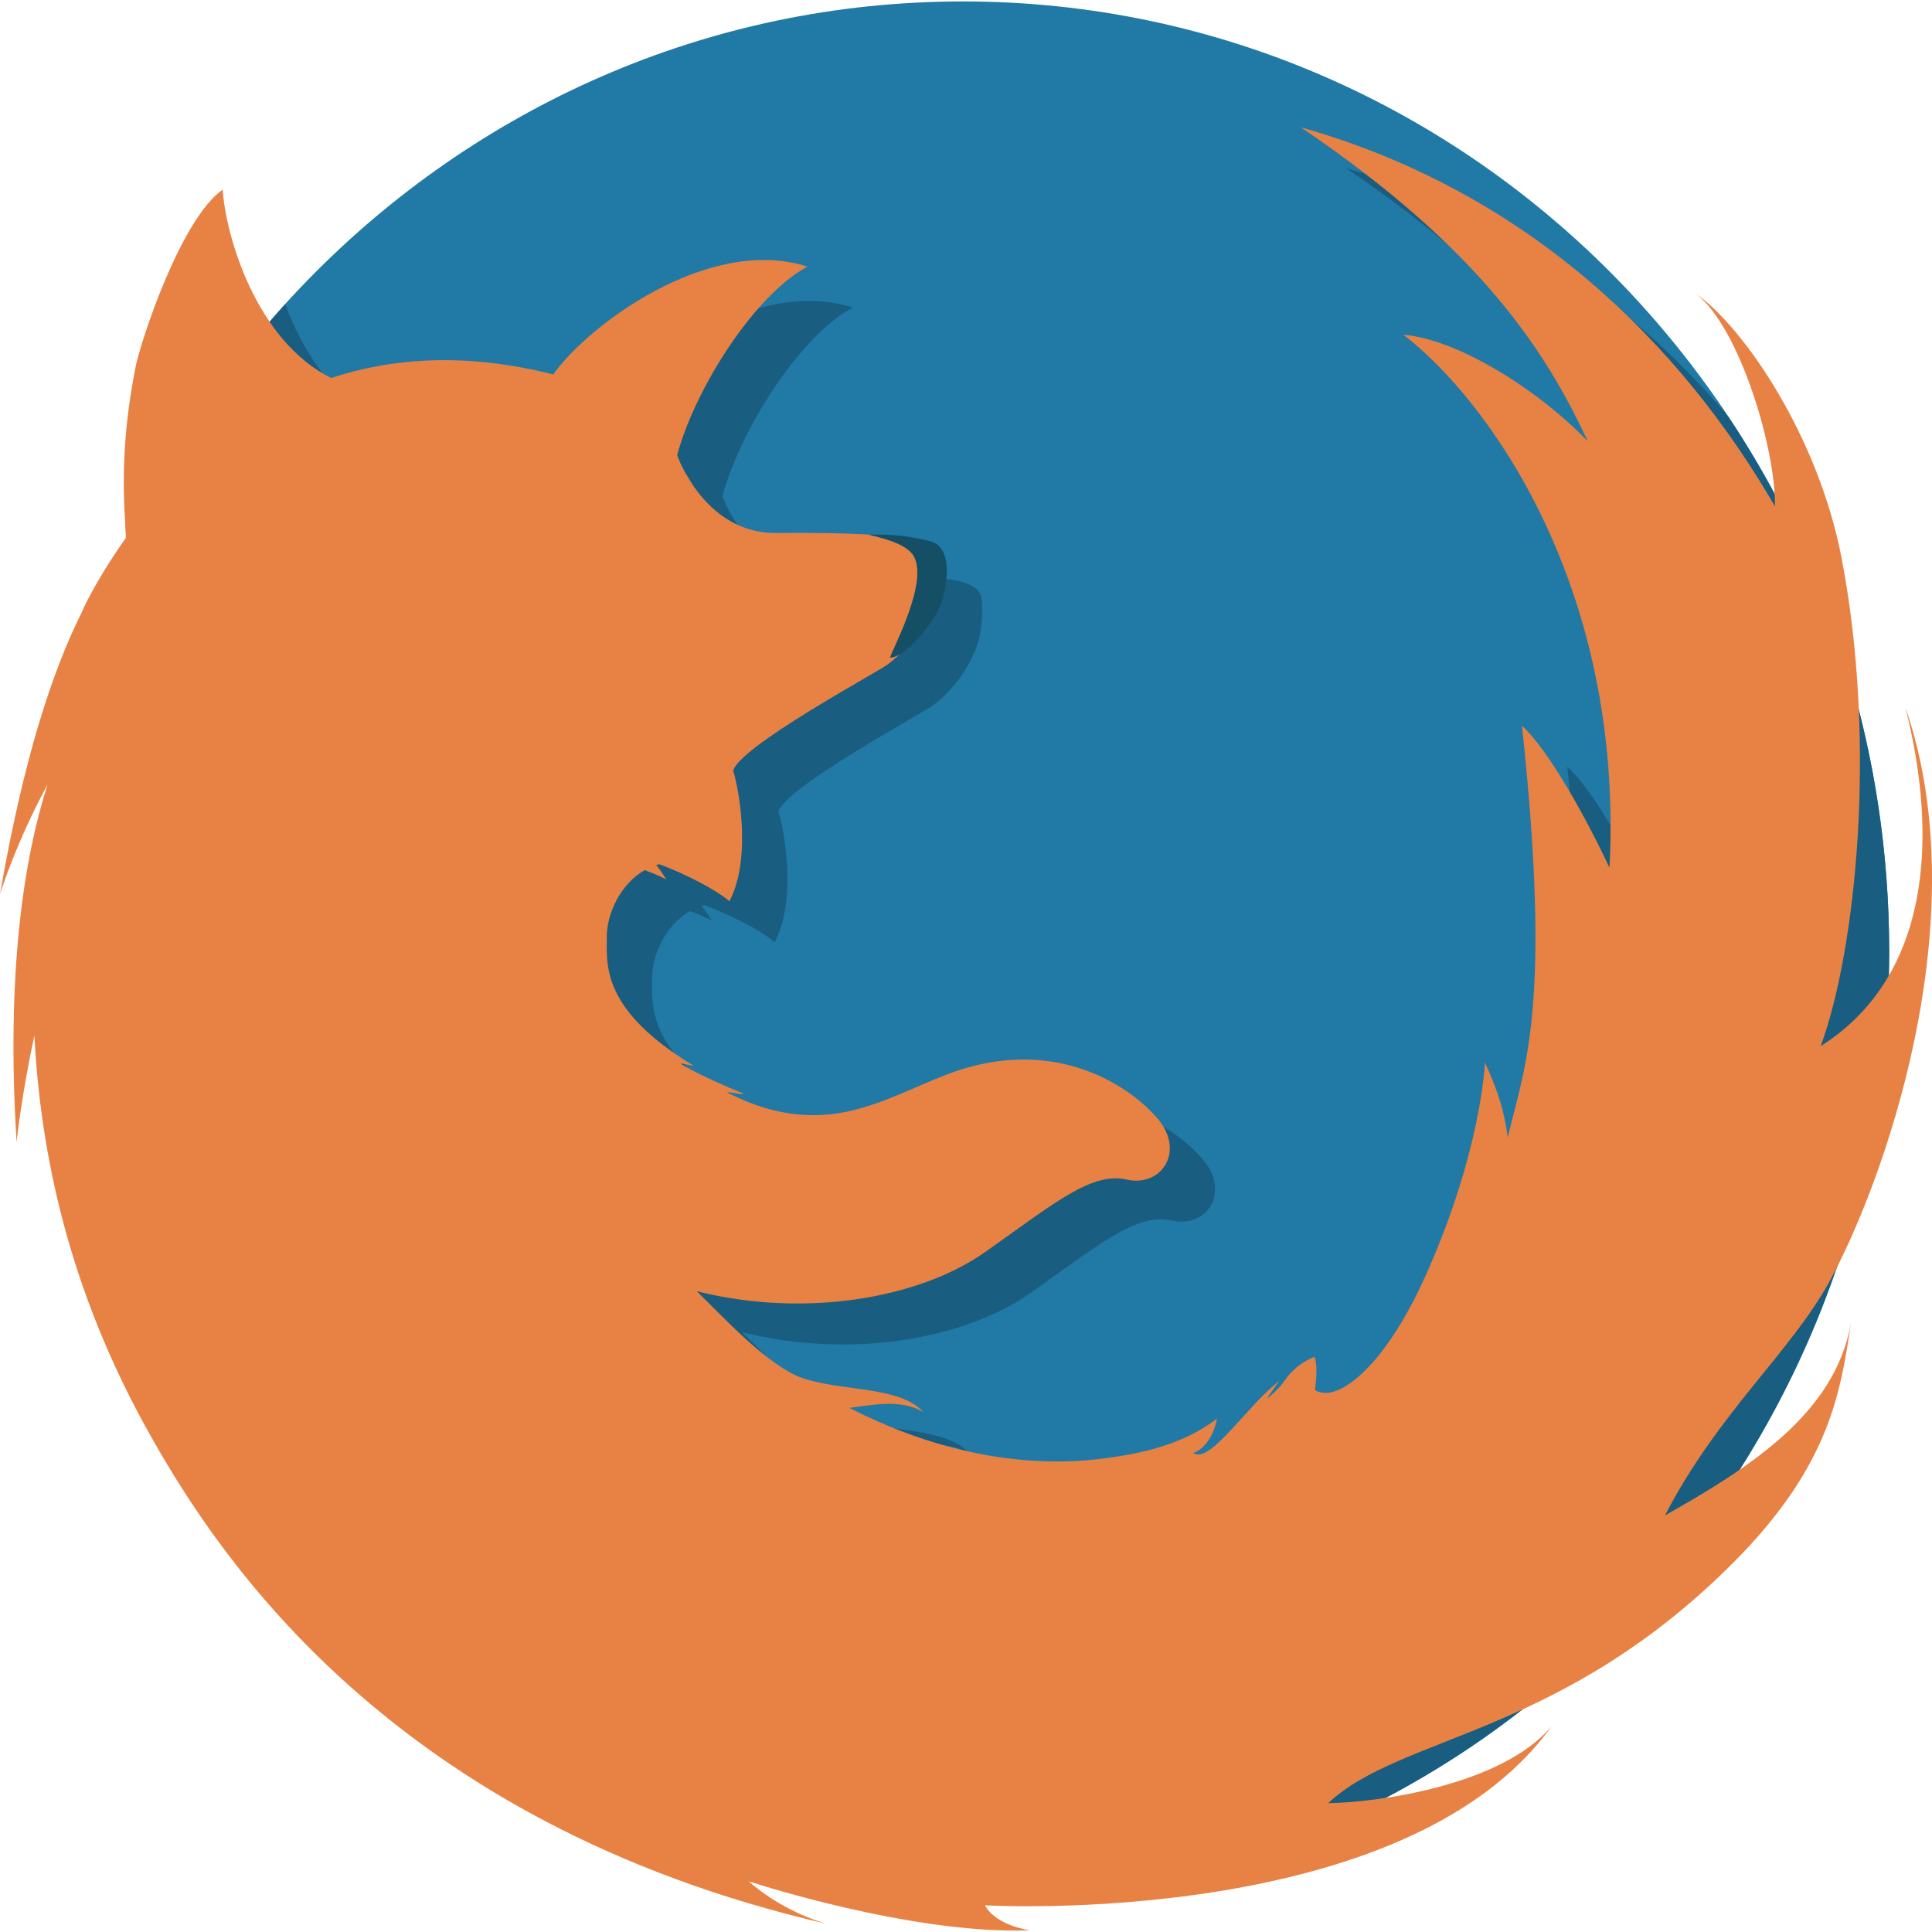
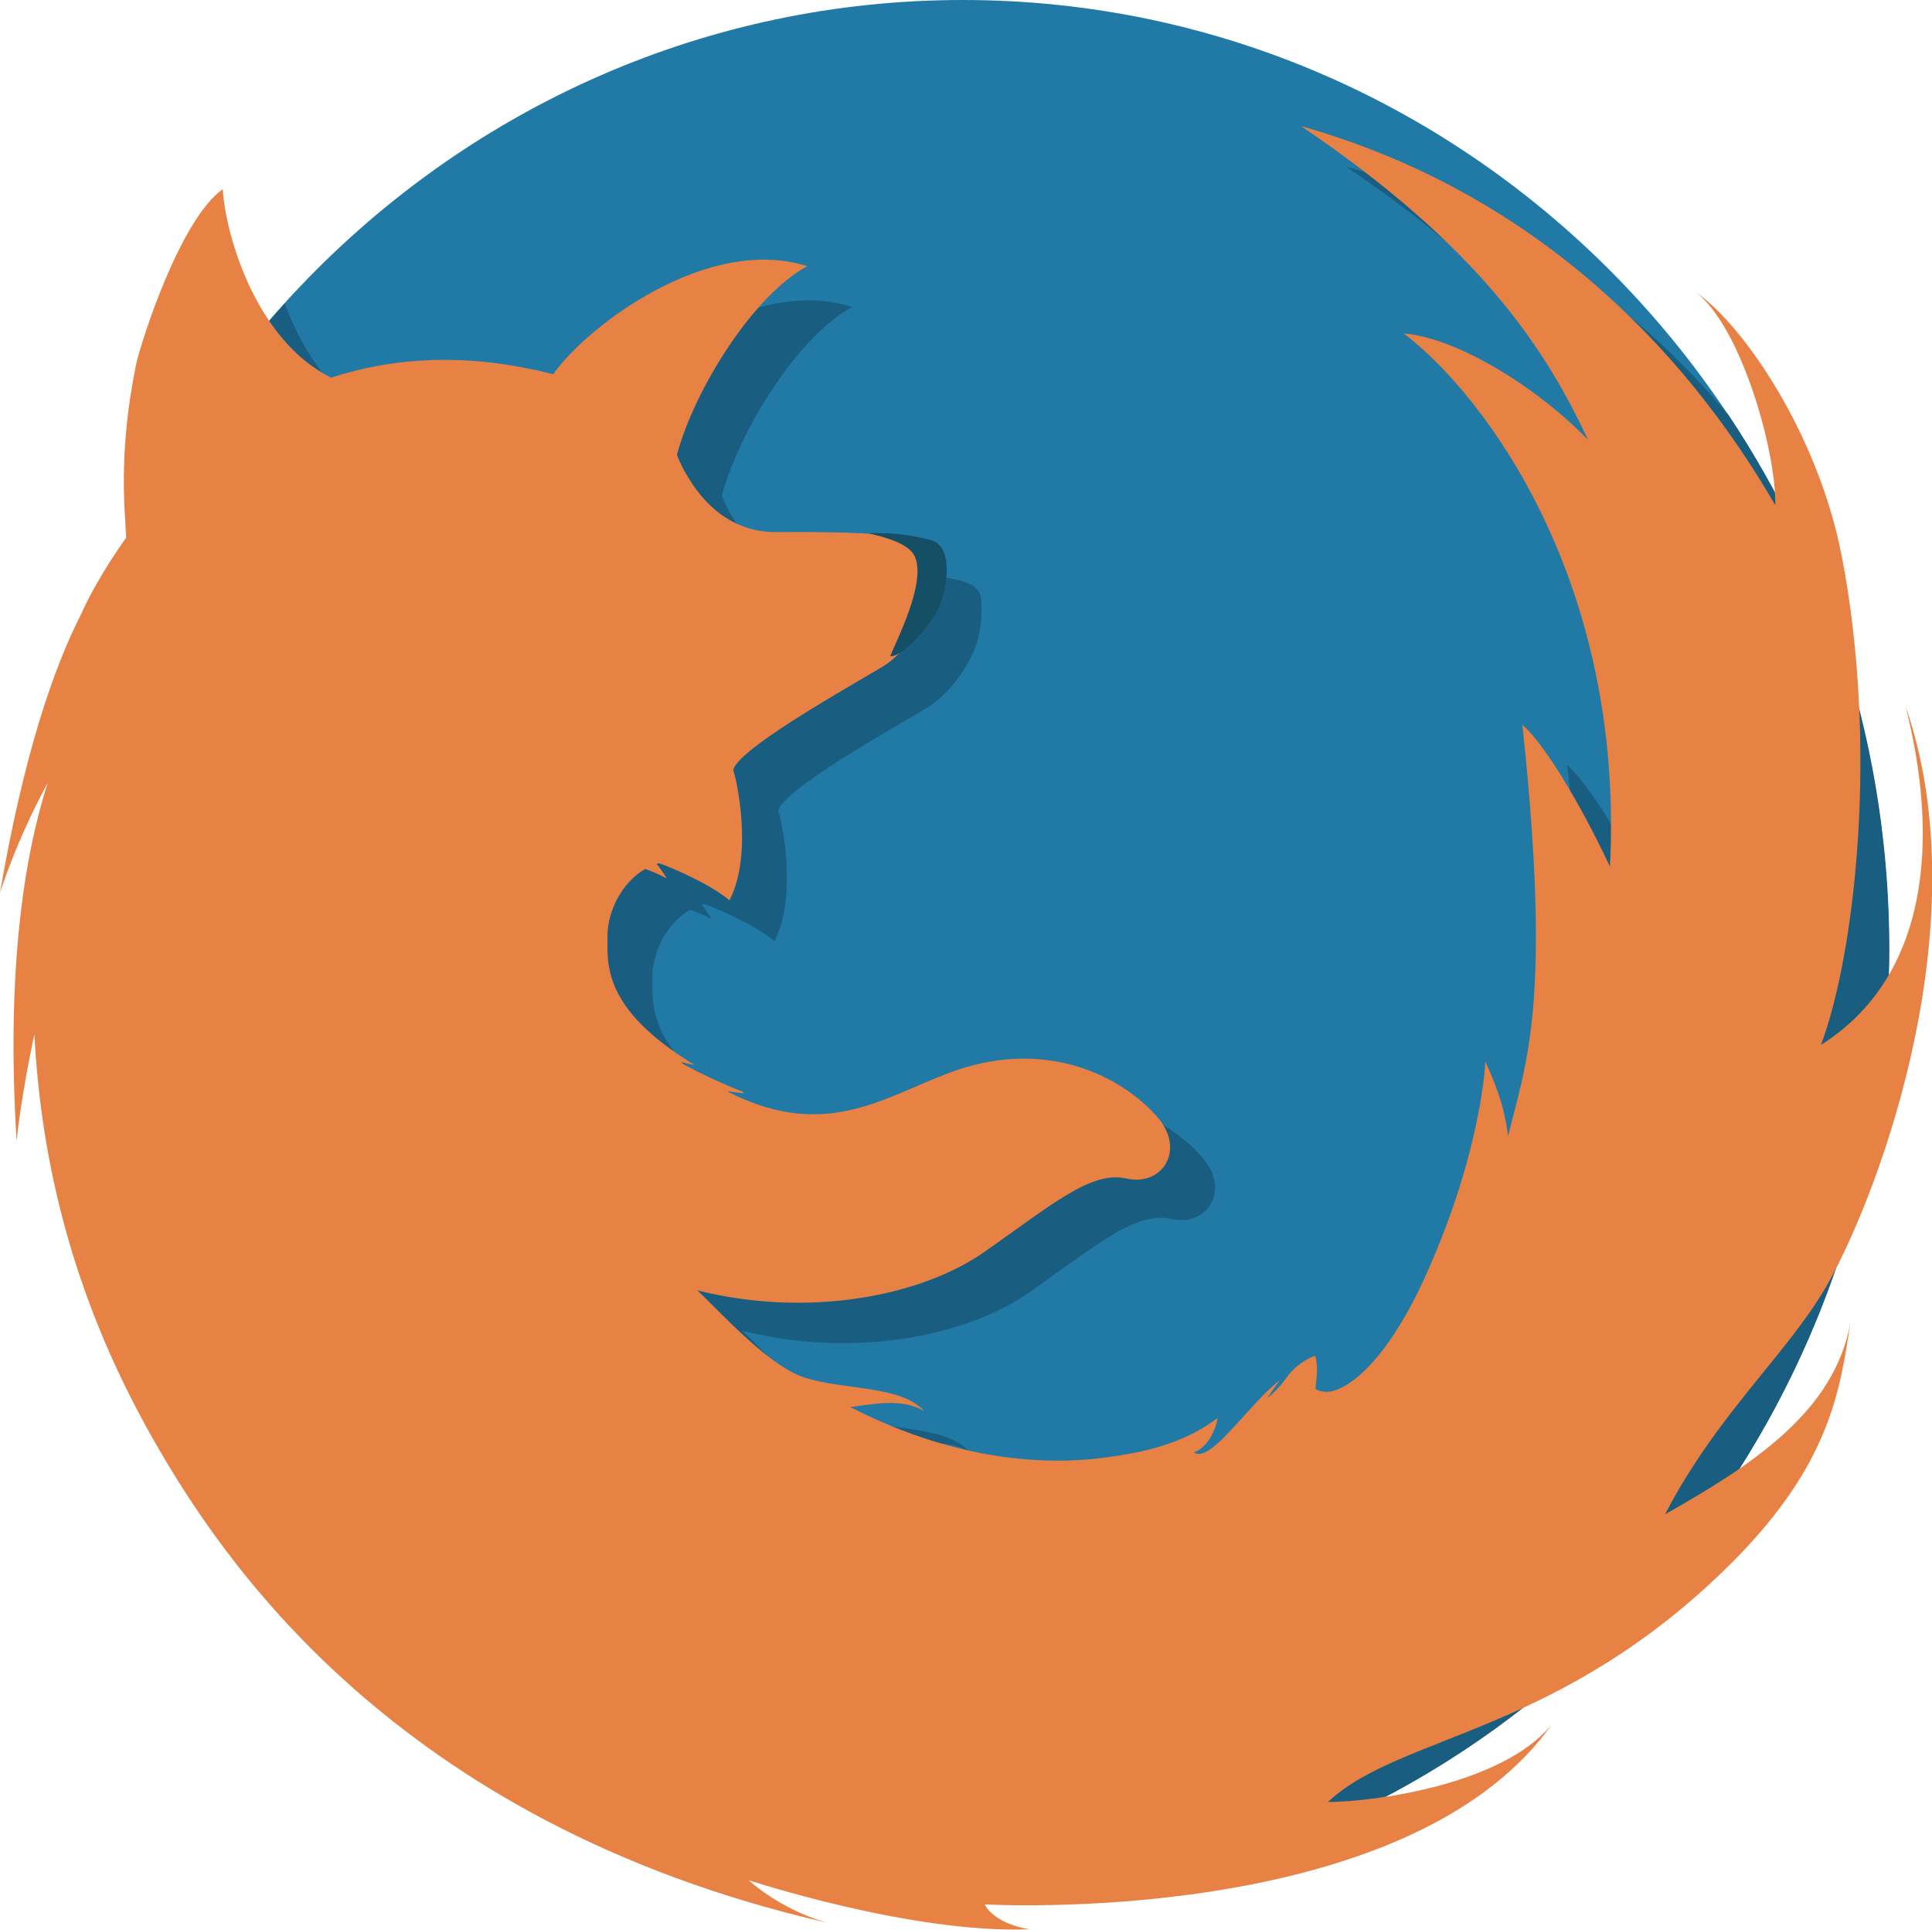
- <svg xmlns="http://www.w3.org/2000/svg" version="1.1" id="Layer_1" x="0px" y="0px" viewBox="0 0 511.719 511.719" style="enable-background:new 0 0 511.719 511.719;" xml:space="preserve">
-   <path style="fill:#2179A6;" d="M255.044,503.909c135.492,0,245.332-112.728,245.332-251.768  c0-139.028-109.844-251.76-245.332-251.76c-135.508,0-245.352,112.732-245.352,251.76  C9.688,391.181,119.548,503.909,255.044,503.909z" />
-   <path style="fill:#195D80;" d="M498.216,285.105c-1.28,0.976-2.58,1.944-3.984,2.836c2.172-5.876,4.14-13.444,5.772-22.156  c0.236-4.52,0.376-9.068,0.376-13.652c0-52.572-15.732-101.364-42.584-141.744c-24.308-28.752-57.408-53.424-101.264-65.828  c47.196,31.912,64.828,59.024,75.984,83.148c-12.624-13.236-34.228-27.044-48.812-28.192c21.876,16.684,58.484,66.18,54.588,141.168  c-5.612-12.08-15.88-30.988-23.172-37.604c7.852,73.648,0.976,89.46-3.792,109.024c-1.048-8.992-4.204-15.744-6.024-19.848  c0,0-0.84,23.016-15.42,55.808c-11.048,24.836-22.448,32.508-27.492,31.64c-1.376-0.092-2.108-0.696-2.096-0.752  c0.36-3.216,0.684-6.584-0.148-8.732c0,0-4.66,1.648-7.668,5.984c-1.212,1.748-2.78,3.452-4.84,5.056  c-0.352,0.28,3.328-4.836,3.052-4.6c-1.812,1.516-3.752,3.28-5.708,5.36c-7.152,7.612-13.596,16.056-16.956,13.664  c3.128-0.976,5.624-5.06,6.3-9.06c-2.808,2.012-9.94,7.48-25.94,9.916c-6.544,1-34.38,6.188-71.4-12.796  c5.4-0.632,13.476-2.584,19.632,1.148c-6.156-6.892-21.032-5.46-31.696-8.916c-9.292-3.016-21.42-16.388-28.388-23.14  c28.492,7.156,58.748,1.992,76.24-10.272c17.676-12.4,28.148-21.452,37.544-19.308c9.38,2.144,15.632-7.508,8.324-16.088  c-7.28-8.584-24.944-20.124-48.98-13.944c-18.4,4.728-34.084,19.876-59.928,9.344c-1.564-0.632-3.176-1.368-4.832-2.204  c-1.652-0.844,5.404,1,3.664-0.048c-4.968-1.88-14-6.124-16.24-7.736c-0.364-0.28,3.74,0.764,3.312,0.492  c-24.532-14.884-22.924-26.788-22.924-34.16c0-5.896,3.492-13.868,10.044-17.604c3.536,1.292,5.732,2.476,5.732,2.476  s-1.632-2.576-2.668-3.824c0.24-0.088,0.488-0.156,0.736-0.228c2.888,1.004,13.16,5.316,18.644,9.804  c6.516-12.488,1.644-33.168,0.976-34.448c0-0.024,0.016-0.028,0.016-0.06c1.38-6.348,38.272-26.176,41.032-28.268  c3.82-2.9,7.712-7.372,10.148-12.52c1.768-3.288,3.04-7.968,2.696-14.712c-0.252-4.868-3.072-7.844-42.416-7.504  c-10.752,0.084-17.752-6.332-21.984-12.448c-0.852-1.332-1.616-2.596-2.296-3.74c-0.928-1.7-1.556-3.212-2.032-4.432  c4.7-17.492,20.368-42.356,34.52-49.936c-26.144-8.424-58.144,15.576-67.24,28.46c-0.028,0.044-0.064,0.08-0.088,0.116  c-22.996-5.86-42.512-4.44-58.832,0.924c-12.116-6.016-19.804-18.668-24.16-30.376c-11.108,12.236-21.064,25.584-29.64,39.904  c-0.992,8.112-1.52,17.692-0.752,28.752c-0.012,1.428,0.208,2.812,0.164,4.092c-6.188,8.74-10.224,16.26-11.796,19.968  c-7.548,15.096-15.28,38.308-21.52,74.36c0,0,4.192-13.588,12.572-28.976c-6,18.824-10.708,47.84-8.38,90.908  c0.14,0.612,0.272,1.24,0.416,1.848c0.488-4.148,1.84-13.936,4.492-26.32c1.6,30.064,8.56,67.024,31.396,107.1  c2.128,3.744,4.692,8.092,7.748,12.892c44.844,60.032,115.404,98.78,194.804,98.78C379.636,503.909,482.468,408.557,498.216,285.105  z" />
-   <path style="fill:#E78244;" d="M440.992,401.377c14.088-27.196,33.208-43.12,43.56-61.928c13.736-25.02,39.688-95.364,20.12-152.1  c8.968,35.524,6.168,71.616-22.44,89.744c9.252-25.028,15.052-79.94,5.516-129.412c-6.204-32.148-25.82-60.952-38.608-69.932  c11.772,9.056,21.244,41.488,20.98,56.372c-24.632-42.544-64.828-83.22-125.588-100.404c47.196,31.912,64.828,59.024,75.984,83.148  c-12.616-13.236-34.224-27.044-48.812-28.192c21.876,16.684,58.492,66.18,54.592,141.168c-5.608-12.08-15.884-30.988-23.172-37.604  c7.852,73.652,0.976,89.464-3.792,109.024c-1.048-8.992-4.204-15.744-6.024-19.848c0,0-0.84,23.016-15.424,55.808  c-11.044,24.836-22.444,32.508-27.492,31.64c-1.368-0.092-2.104-0.696-2.092-0.752c0.36-3.216,0.684-6.584-0.148-8.732  c0,0-4.66,1.648-7.668,5.984c-1.212,1.748-2.776,3.452-4.84,5.056c-0.352,0.28,3.328-4.836,3.056-4.6  c-1.82,1.516-3.752,3.28-5.712,5.36c-7.152,7.612-13.6,16.056-16.952,13.664c3.124-0.976,5.62-5.06,6.296-9.06  c-2.812,2.012-9.944,7.48-25.936,9.916c-6.548,1-34.384,6.188-71.404-12.796c5.4-0.632,13.476-2.584,19.632,1.148  c-6.156-6.892-21.032-5.46-31.696-8.916c-9.292-3.016-21.42-16.388-28.388-23.14c28.492,7.156,58.748,1.992,76.24-10.272  c17.676-12.4,28.152-21.452,37.544-19.308c9.376,2.144,15.632-7.512,8.324-16.088c-7.276-8.584-24.94-20.124-48.98-13.944  c-18.4,4.728-34.084,19.876-59.928,9.344c-1.564-0.632-3.176-1.368-4.832-2.204c-1.652-0.844,5.404,1,3.664-0.052  c-4.968-1.876-14-6.12-16.24-7.732c-0.364-0.28,3.74,0.764,3.312,0.492c-24.532-14.884-22.924-26.788-22.924-34.164  c0-5.896,3.492-13.868,10.044-17.604c3.536,1.292,5.732,2.476,5.732,2.476s-1.632-2.576-2.668-3.824  c0.24-0.088,0.488-0.156,0.736-0.228c2.888,1.004,13.16,5.316,18.644,9.804c6.516-12.488,1.644-33.168,0.976-34.448  c0-0.024,0.016-0.028,0.016-0.06c1.38-6.348,38.272-26.176,41.032-28.268c3.82-2.9,7.712-7.372,10.148-12.52  c1.768-3.288,3.04-7.968,2.696-14.712c-0.252-4.868-3.068-7.844-42.412-7.504c-10.752,0.084-17.752-6.332-21.984-12.448  c-0.852-1.332-1.616-2.596-2.296-3.74c-0.928-1.7-1.556-3.212-2.032-4.432c4.7-17.492,20.368-42.356,34.52-49.936  c-26.148-8.428-58.148,15.572-67.244,28.452c-0.028,0.044-0.064,0.084-0.088,0.116c-22.996-5.86-42.512-4.44-58.832,0.924  c-19.984-9.92-27.984-37.92-28.724-49.9c-11.26,7.98-21.632,40.168-23,46.588c-2,10.148-4.052,24.004-2.832,41.596  c-0.012,1.428,0.208,2.812,0.164,4.092c-6.188,8.74-10.224,16.26-11.796,19.968C13.972,177.553,6.24,200.765,0,236.817  c0,0,4.192-13.588,12.572-28.976c-6.18,19.384-11.008,49.532-8.172,94.752c0.112-1.492,1.404-12.916,4.7-28.312  c1.6,30.064,8.56,67.024,31.396,107.1c17.4,30.568,63.26,101.576,178.328,128.148c-12.632-3.736-20.484-11.22-20.484-11.22  s42.976,14.164,74.344,12.956c-9.82-1.74-11.78-6.612-11.78-6.612s111.516,6.468,150.076-47.476  c-13.18,15.812-46.56,20.276-59.188,20.416c19.22-18.112,61.708-17.688,107.732-64.14c25.248-25.488,27.972-44.876,30.728-63  C486.028,374.189,463.996,388.425,440.992,401.377z" />
-   <path style="fill:#144F66;" d="M248.94,160.637c1.78-4.464,3.804-14.952-2.028-17.152c-4.864-1.196-8.988-2.06-16.916-1.88  c2.612,0.668,10.112,2.184,12.06,5.772c3.716,6.864-5.064,23.312-6.34,26.812C239.716,174.193,247.188,165.029,248.94,160.637z" />
-   <g>
- </g>
-   <g>
- </g>
-   <g>
- </g>
-   <g>
- </g>
-   <g>
- </g>
-   <g>
- </g>
-   <g>
- </g>
-   <g>
- </g>
-   <g>
- </g>
-   <g>
- </g>
-   <g>
- </g>
-   <g>
- </g>
-   <g>
- </g>
-   <g>
- </g>
-   <g>
- </g>
+ <svg xmlns="http://www.w3.org/2000/svg" version="1.1" id="Layer_1" x="0px" y="0px" viewBox="0 0 511.7 511" style="enable-background:new 0 0 511.7 511;" xml:space="preserve">
+   <path style="fill:#2179A6;" d="M255,503.5c135.5,0,245.3-112.7,245.3-251.8C500.4,112.7,390.5,0,255,0C119.5,0,9.7,112.7,9.7,251.8  C9.7,390.8,119.5,503.5,255,503.5z" />
+   <path style="fill:#195D80;" d="M498.2,284.7c-1.3,1-2.6,1.9-4,2.8c2.2-5.9,4.1-13.4,5.8-22.2c0.2-4.5,0.4-9.1,0.4-13.7  c0-52.6-15.7-101.4-42.6-141.7c-24.3-28.8-57.4-53.4-101.3-65.8c47.2,31.9,64.8,59,76,83.1c-12.6-13.2-34.2-27-48.8-28.2  c21.9,16.7,58.5,66.2,54.6,141.2c-5.6-12.1-15.9-31-23.2-37.6c7.9,73.6,1,89.5-3.8,109c-1-9-4.2-15.7-6-19.8c0,0-0.8,23-15.4,55.8  c-11,24.8-22.4,32.5-27.5,31.6c-1.4-0.1-2.1-0.7-2.1-0.8c0.4-3.2,0.7-6.6-0.1-8.7c0,0-4.7,1.6-7.7,6c-1.2,1.7-2.8,3.5-4.8,5.1  c-0.4,0.3,3.3-4.8,3.1-4.6c-1.8,1.5-3.8,3.3-5.7,5.4c-7.2,7.6-13.6,16.1-17,13.7c3.1-1,5.6-5.1,6.3-9.1c-2.8,2-9.9,7.5-25.9,9.9  c-6.5,1-34.4,6.2-71.4-12.8c5.4-0.6,13.5-2.6,19.6,1.1c-6.2-6.9-21-5.5-31.7-8.9c-9.3-3-21.4-16.4-28.4-23.1  c28.5,7.2,58.7,2,76.2-10.3c17.7-12.4,28.1-21.5,37.5-19.3c9.4,2.1,15.6-7.5,8.3-16.1c-7.3-8.6-24.9-20.1-49-13.9  c-18.4,4.7-34.1,19.9-59.9,9.3c-1.6-0.6-3.2-1.4-4.8-2.2c-1.7-0.8,5.4,1,3.7,0c-5-1.9-14-6.1-16.2-7.7c-0.4-0.3,3.7,0.8,3.3,0.5  c-24.5-14.9-22.9-26.8-22.9-34.2c0-5.9,3.5-13.9,10-17.6c3.5,1.3,5.7,2.5,5.7,2.5s-1.6-2.6-2.7-3.8c0.2-0.1,0.5-0.2,0.7-0.2  c2.9,1,13.2,5.3,18.6,9.8c6.5-12.5,1.6-33.2,1-34.4c0,0,0,0,0-0.1c1.4-6.3,38.3-26.2,41-28.3c3.8-2.9,7.7-7.4,10.1-12.5  c1.8-3.3,3-8,2.7-14.7c-0.3-4.9-3.1-7.8-42.4-7.5c-10.8,0.1-17.8-6.3-22-12.4c-0.9-1.3-1.6-2.6-2.3-3.7c-0.9-1.7-1.6-3.2-2-4.4  c4.7-17.5,20.4-42.4,34.5-49.9c-26.1-8.4-58.1,15.6-67.2,28.5c0,0-0.1,0.1-0.1,0.1c-23-5.9-42.5-4.4-58.8,0.9  c-12.1-6-19.8-18.7-24.2-30.4c-11.1,12.2-21.1,25.6-29.6,39.9c-1,8.1-1.5,17.7-0.8,28.8c0,1.4,0.2,2.8,0.2,4.1  c-6.2,8.7-10.2,16.3-11.8,20C26,188,18.2,211.2,12,247.3c0,0,4.2-13.6,12.6-29c-6,18.8-10.7,47.8-8.4,90.9c0.1,0.6,0.3,1.2,0.4,1.8  c0.5-4.1,1.8-13.9,4.5-26.3c1.6,30.1,8.6,67,31.4,107.1c2.1,3.7,4.7,8.1,7.7,12.9c44.8,60,115.4,98.8,194.8,98.8  C379.6,503.5,482.5,408.2,498.2,284.7z" />
+   <path style="fill:#E78244;" d="M441,401c14.1-27.2,33.2-43.1,43.6-61.9c13.7-25,39.7-95.4,20.1-152.1c9,35.5,6.2,71.6-22.4,89.7  c9.3-25,15.1-79.9,5.5-129.4c-6.2-32.1-25.8-61-38.6-69.9c11.8,9.1,21.2,41.5,21,56.4c-24.6-42.5-64.8-83.2-125.6-100.4  c47.2,31.9,64.8,59,76,83.1c-12.6-13.2-34.2-27-48.8-28.2c21.9,16.7,58.5,66.2,54.6,141.2c-5.6-12.1-15.9-31-23.2-37.6  c7.9,73.7,1,89.5-3.8,109c-1-9-4.2-15.7-6-19.8c0,0-0.8,23-15.4,55.8c-11,24.8-22.4,32.5-27.5,31.6c-1.4-0.1-2.1-0.7-2.1-0.8  c0.4-3.2,0.7-6.6-0.1-8.7c0,0-4.7,1.6-7.7,6c-1.2,1.7-2.8,3.5-4.8,5.1c-0.4,0.3,3.3-4.8,3.1-4.6c-1.8,1.5-3.8,3.3-5.7,5.4  c-7.2,7.6-13.6,16.1-17,13.7c3.1-1,5.6-5.1,6.3-9.1c-2.8,2-9.9,7.5-25.9,9.9c-6.5,1-34.4,6.2-71.4-12.8c5.4-0.6,13.5-2.6,19.6,1.1  c-6.2-6.9-21-5.5-31.7-8.9c-9.3-3-21.4-16.4-28.4-23.1c28.5,7.2,58.7,2,76.2-10.3c17.7-12.4,28.2-21.5,37.5-19.3  c9.4,2.1,15.6-7.5,8.3-16.1c-7.3-8.6-24.9-20.1-49-13.9c-18.4,4.7-34.1,19.9-59.9,9.3c-1.6-0.6-3.2-1.4-4.8-2.2  c-1.7-0.8,5.4,1,3.7-0.1c-5-1.9-14-6.1-16.2-7.7c-0.4-0.3,3.7,0.8,3.3,0.5c-24.5-14.9-22.9-26.8-22.9-34.2c0-5.9,3.5-13.9,10-17.6  c3.5,1.3,5.7,2.5,5.7,2.5s-1.6-2.6-2.7-3.8c0.2-0.1,0.5-0.2,0.7-0.2c2.9,1,13.2,5.3,18.6,9.8c6.5-12.5,1.6-33.2,1-34.4  c0,0,0,0,0-0.1c1.4-6.3,38.3-26.2,41-28.3c3.8-2.9,7.7-7.4,10.1-12.5c1.8-3.3,3-8,2.7-14.7c-0.3-4.9-3.1-7.8-42.4-7.5  c-10.8,0.1-17.8-6.3-22-12.4c-0.9-1.3-1.6-2.6-2.3-3.7c-0.9-1.7-1.6-3.2-2-4.4c4.7-17.5,20.4-42.4,34.5-49.9  c-26.1-8.4-58.1,15.6-67.2,28.5c0,0-0.1,0.1-0.1,0.1c-23-5.9-42.5-4.4-58.8,0.9c-20-9.9-28-37.9-28.7-49.9  c-11.3,8-21.6,40.2-23,46.6c-2,10.1-4.1,24-2.8,41.6c0,1.4,0.2,2.8,0.2,4.1c-6.2,8.7-10.2,16.3-11.8,20C14,177.2,6.2,200.4,0,236.4  c0,0,4.2-13.6,12.6-29c-6.2,19.4-11,49.5-8.2,94.8c0.1-1.5,1.4-12.9,4.7-28.3c1.6,30.1,8.6,67,31.4,107.1  c17.4,30.6,63.3,101.6,178.3,128.1c-12.6-3.7-20.5-11.2-20.5-11.2s43,14.2,74.3,13c-9.8-1.7-11.8-6.6-11.8-6.6s111.5,6.5,150.1-47.5  c-13.2,15.8-46.6,20.3-59.2,20.4c19.2-18.1,61.7-17.7,107.7-64.1c25.2-25.5,28-44.9,30.7-63C486,373.8,464,388,441,401z" />
+   <path style="fill:#144F66;" d="M248.9,160.3c1.8-4.5,3.8-15-2-17.2c-4.9-1.2-9-2.1-16.9-1.9c2.6,0.7,10.1,2.2,12.1,5.8  c3.7,6.9-5.1,23.3-6.3,26.8C239.7,173.8,247.2,164.6,248.9,160.3z" />
</svg>
